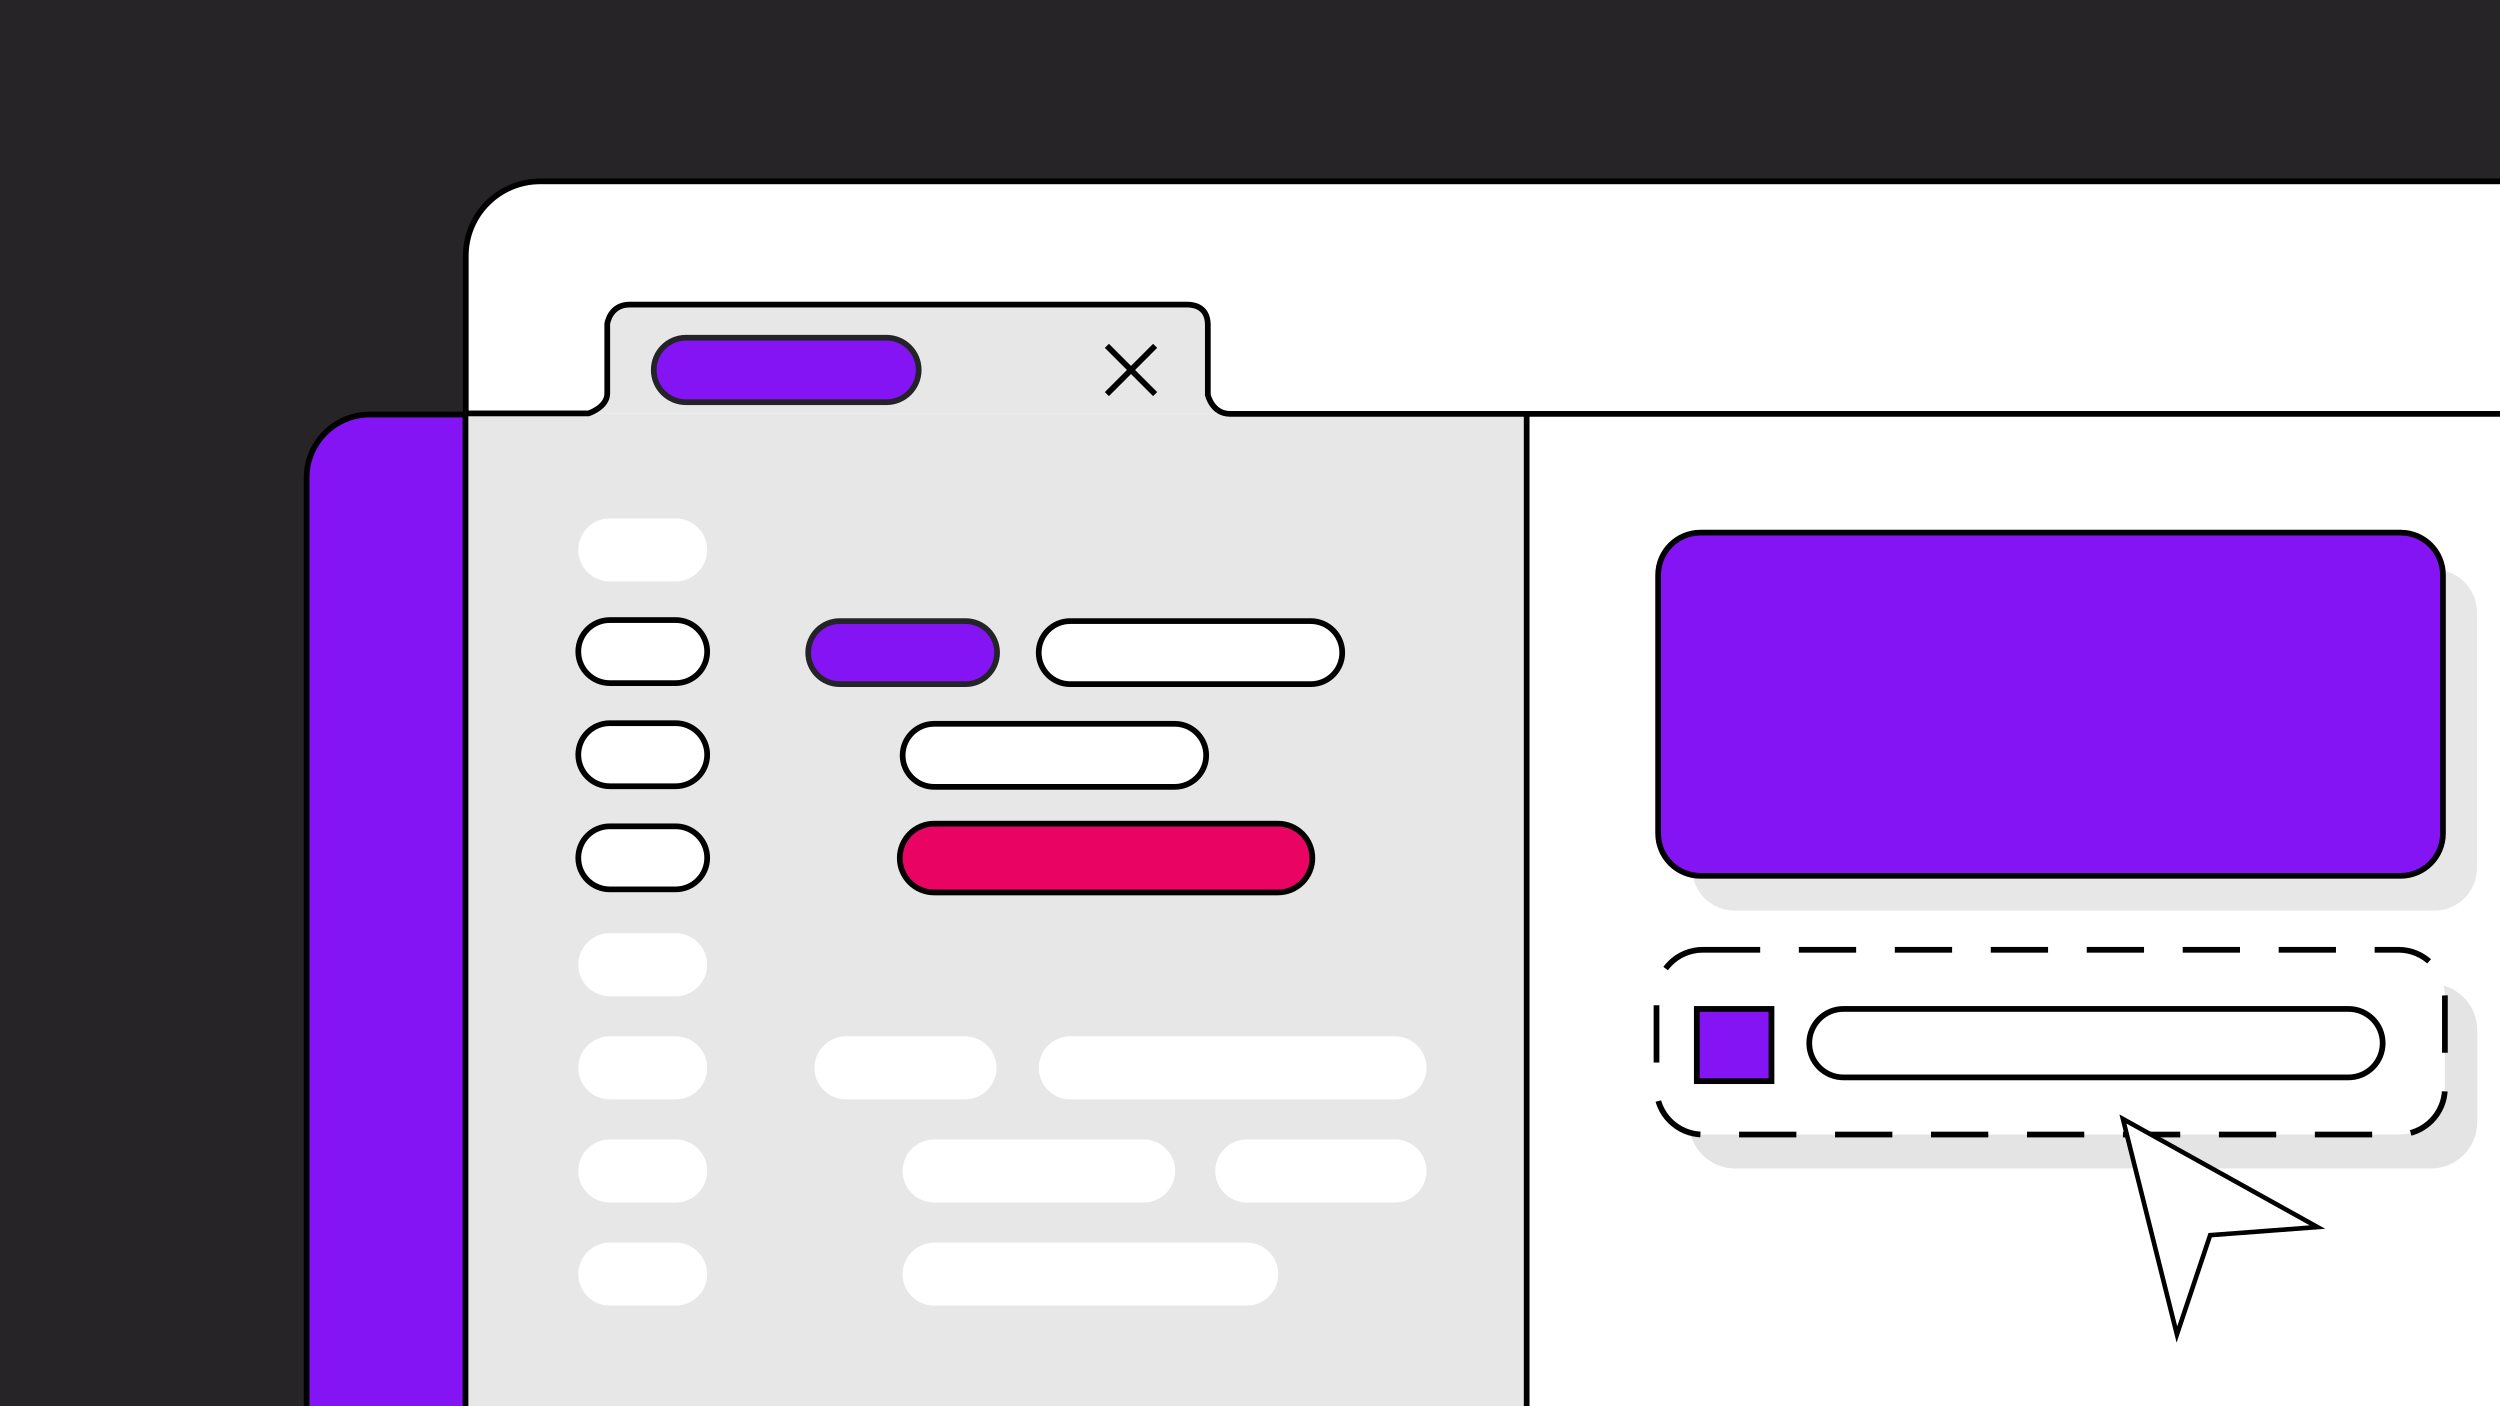
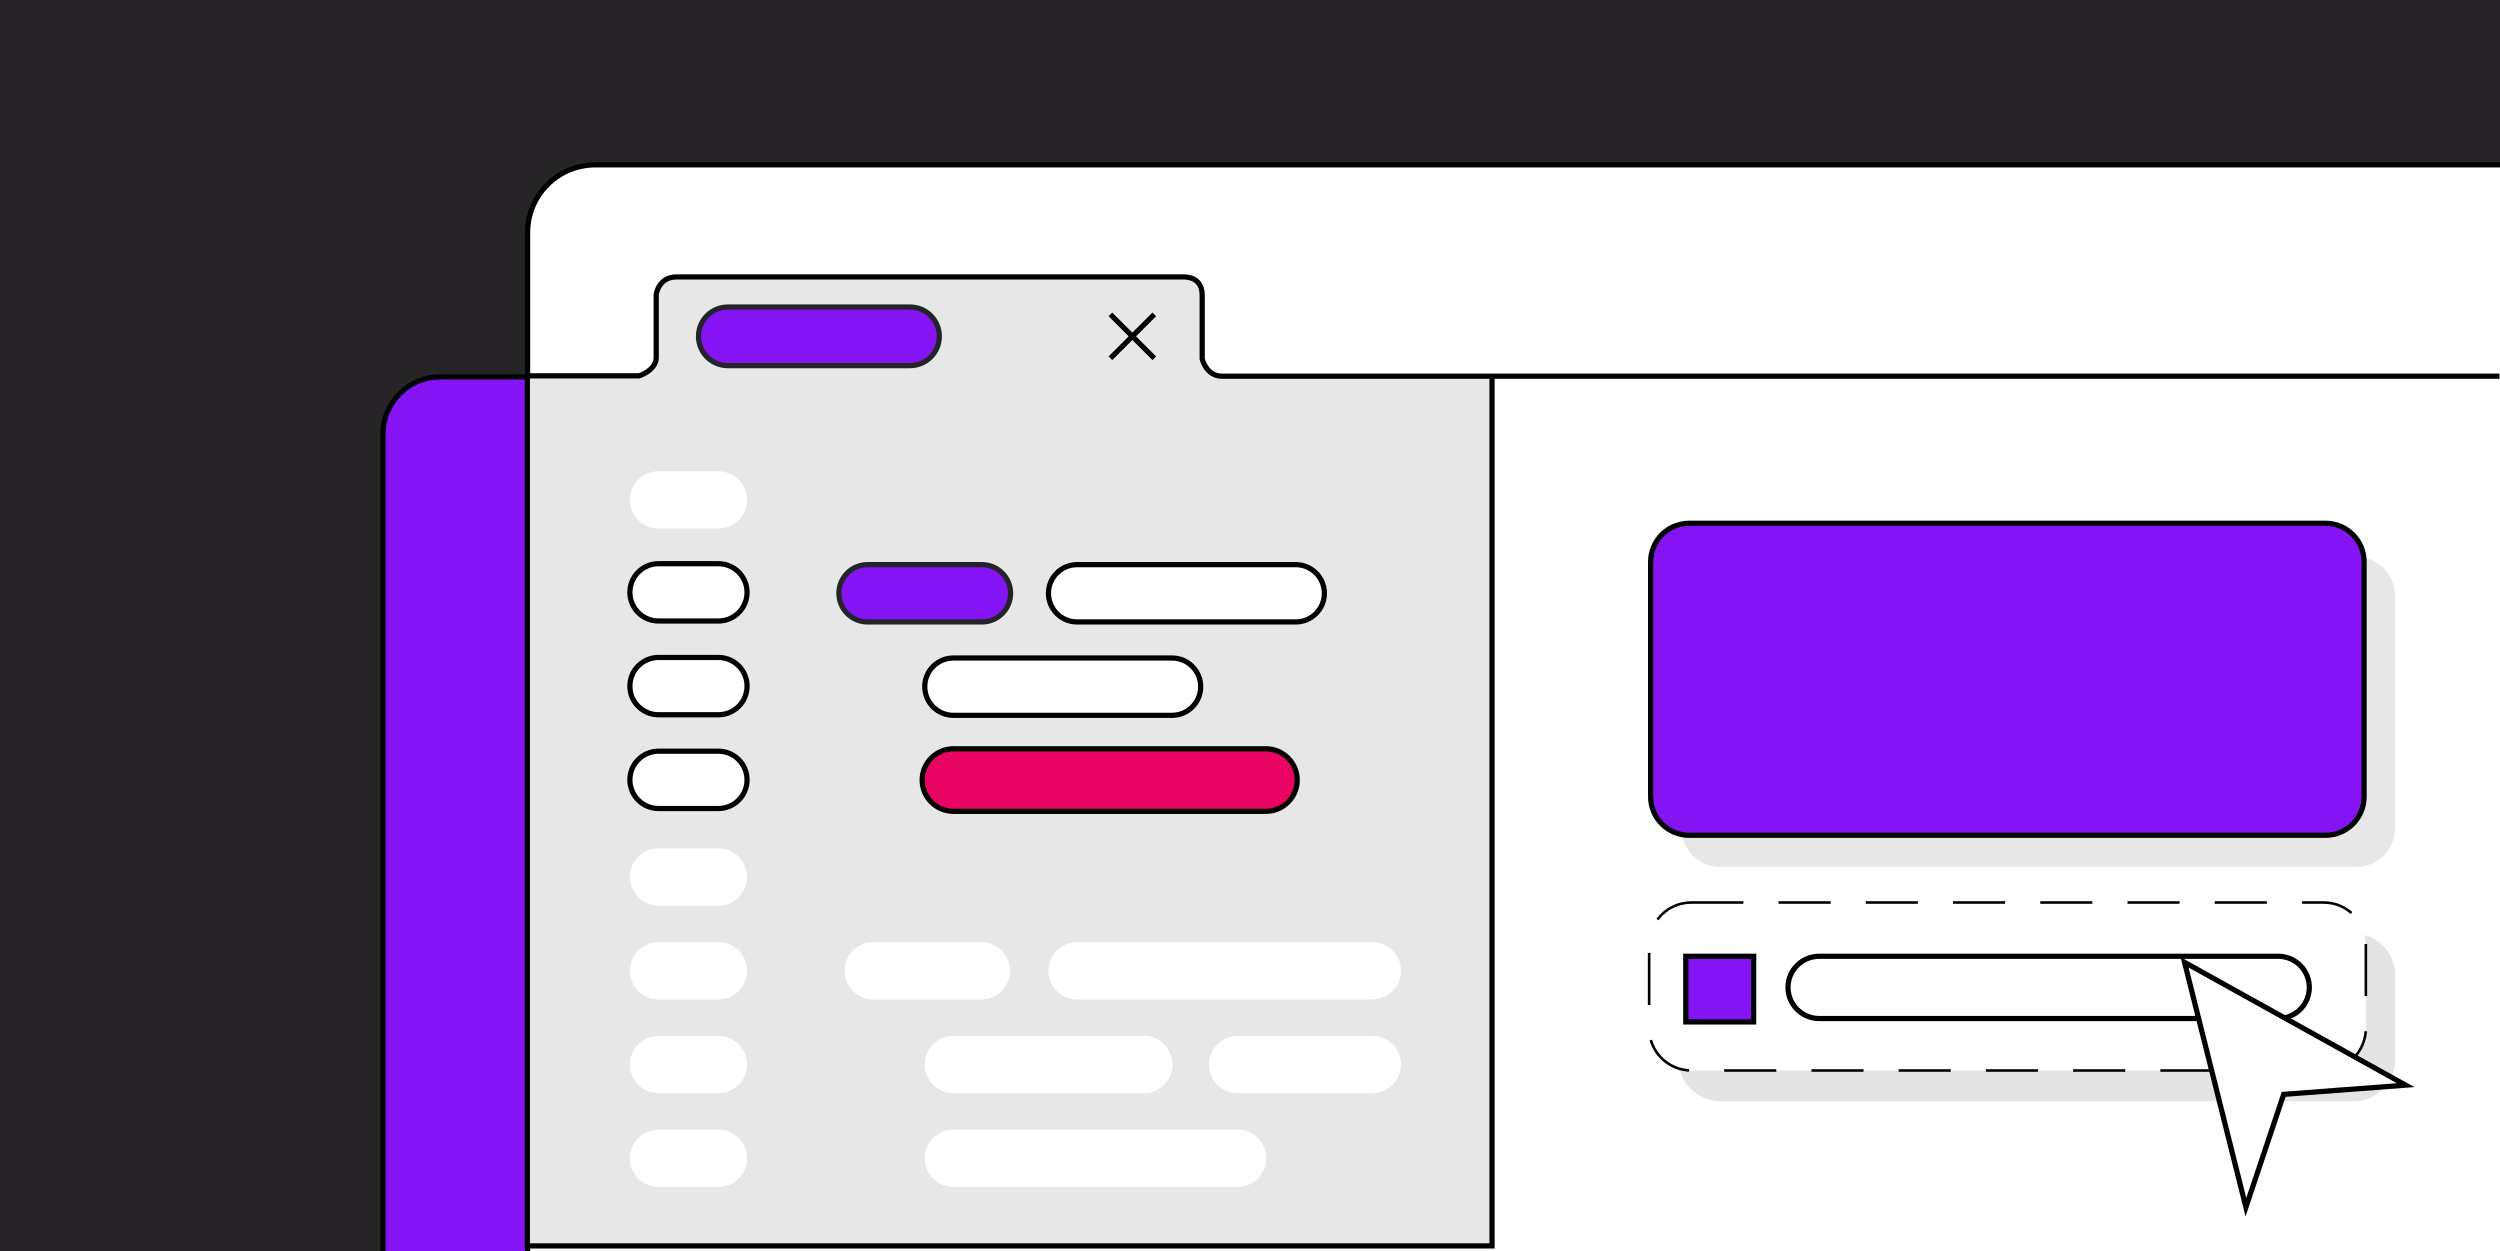
- <svg xmlns="http://www.w3.org/2000/svg" id="Layer_1" data-name="Layer 1" viewBox="0 0 1920 1079.7">
+ <svg xmlns="http://www.w3.org/2000/svg" id="Layer_1" data-name="Layer 1" viewBox="0 0 1920 960.4">
  <defs>
    <style>
      .cls-1, .cls-2 {
        fill: none;
      }

      .cls-1, .cls-3, .cls-4, .cls-5, .cls-6, .cls-7, .cls-8, .cls-9 {
        stroke-width: 0px;
      }

      .cls-10, .cls-11, .cls-12, .cls-13, .cls-2 {
        stroke-width: 4px;
      }

      .cls-10, .cls-11, .cls-12, .cls-13, .cls-2, .cls-14 {
        stroke-miterlimit: 10;
      }

      .cls-10, .cls-11, .cls-13, .cls-2, .cls-14 {
        stroke: #000;
      }

      .cls-10, .cls-14, .cls-6 {
        fill: #fff;
      }

      .cls-11, .cls-9 {
        fill: #e7e7e7;
      }

      .cls-12 {
        stroke: #232428;
      }

      .cls-12, .cls-13, .cls-5 {
        fill: #8514f5;
      }

      .cls-14 {
        stroke-dasharray: 0 0 40 27;
-         stroke-width: 4px;
+         stroke-width: 2px;
      }

      .cls-4 {
        fill: #272428;
      }

      .cls-7 {
        fill: #e4e4e4;
      }

      .cls-8 {
        fill: #e90464;
      }
    </style>
  </defs>
-   <rect class="cls-4" x="-36.05" y="-27.87" width="1982.09" height="1200" />
-   <g transform="scale(1.1) translate(-80, 0)">
+   <rect class="cls-4" x="-36.05" y="-27.87" width="1982.09" height="1016.14" />
+   <g>
    <g>
      <path class="cls-5" d="m338.09,289.42h706.06c24.29,0,44.01,19.72,44.01,44.01v658.41c0,24.29-19.72,44.01-44.01,44.01H338.09c-24.29,0-44.01-19.72-44.01-44.01V333.43c0-24.29,19.72-44.01,44.01-44.01Z" />
      <path class="cls-3" d="m1044.15,291.42c23.2,0,42.01,18.81,42.01,42.01v658.41c0,23.2-18.81,42.01-42.01,42.01H338.09c-23.2,0-42.01-18.81-42.01-42.01V333.43c0-23.2,18.81-42.01,42.01-42.01h706.06m0-4H338.09c-25.37,0-46.01,20.64-46.01,46.01v658.41c0,25.37,20.64,46.01,46.01,46.01h706.06c25.37,0,46.01-20.64,46.01-46.01V333.43c0-25.37-20.64-46.01-46.01-46.01h0Z" />
    </g>
    <path class="cls-10" d="m457.15,126.61h1468.96c2.56,0,4.63,2.08,4.63,4.63v841.29c0,8.42-6.83,15.25-15.25,15.25H409.82c-2.56,0-4.63-2.08-4.63-4.63V178.57c0-28.68,23.28-51.96,51.96-51.96Z" />
    <g>
-       <polyline class="cls-11" points="1145.89 288.64 1145.89 996.86 405 996.86 405 288.64" />
+       <polyline class="cls-11" points="1145.89 288.64 1145.89 956.86 405 956.86 405 288.64" />
      <path class="cls-11" d="m405,288.64h85.87s13.1-4.18,13.1-13.98v-48.56s1.76-13.43,15.64-13.43h389.14c2.41,0,14.53.11,14.53,14.09v48.89s2.97,13.29,15.42,13.29h980.87" />
-       <rect class="cls-9" x="1261.4" y="397.76" width="547.94" height="238" rx="29.59" ry="29.59" />
-       <rect class="cls-13" x="1237.68" y="371.87" width="547.94" height="239.62" rx="29.59" ry="29.59" />
+       <rect class="cls-9" x="1291.4" y="427.76" width="547.94" height="238" rx="29.59" ry="29.59" />
+       <rect class="cls-13" x="1267.68" y="401.87" width="547.94" height="239.62" rx="29.59" ry="29.59" />
    </g>
    <rect class="cls-12" x="536.44" y="235.79" width="184.97" height="45.02" rx="22.51" ry="22.51" />
    <g>
      <line class="cls-2" x1="886.49" y1="241.45" x2="852.8" y2="275.15" />
      <line class="cls-2" x1="886.49" y1="275.15" x2="852.8" y2="241.45" />
    </g>
    <rect class="cls-12" x="644.27" y="433.64" width="131.87" height="44.02" rx="22.01" ry="22.01" />
    <rect class="cls-10" x="805.21" y="433.64" width="211.92" height="44.02" rx="22.01" ry="22.01" />
    <rect class="cls-10" x="710.21" y="505.35" width="211.92" height="44.02" rx="22.01" ry="22.01" />
    <g>
      <path class="cls-8" d="m732.22,623.09c-13.24,0-24.01-10.77-24.01-24.01s10.77-24.01,24.01-24.01h240.03c13.24,0,24.01,10.77,24.01,24.01s-10.77,24.01-24.01,24.01h-240.03Z" />
      <path class="cls-3" d="m972.25,577.07c12.16,0,22.01,9.85,22.01,22.01h0c0,12.16-9.85,22.01-22.01,22.01h-240.03c-12.16,0-22.01-9.85-22.01-22.01h0c0-12.16,9.85-22.01,22.01-22.01h240.03m0-4h-240.03c-14.34,0-26.01,11.67-26.01,26.01s11.67,26.01,26.01,26.01h240.03c14.34,0,26.01-11.67,26.01-26.01s-11.67-26.01-26.01-26.01h0Z" />
    </g>
    <rect class="cls-6" x="483.75" y="361.92" width="89.99" height="44.02" rx="22.01" ry="22.01" />
    <rect class="cls-10" x="483.75" y="432.92" width="89.99" height="44.02" rx="22.01" ry="22.01" />
    <rect class="cls-10" x="483.75" y="504.92" width="89.99" height="44.02" rx="22.01" ry="22.01" />
    <rect class="cls-10" x="483.75" y="576.92" width="89.99" height="44.02" rx="22.01" ry="22.01" />
    <rect class="cls-6" x="483.75" y="651.55" width="89.99" height="44.02" rx="22.01" ry="22.01" />
    <rect class="cls-6" x="483.75" y="723.55" width="89.99" height="44.02" rx="22.01" ry="22.01" />
    <rect class="cls-6" x="483.75" y="795.55" width="89.99" height="44.02" rx="22.01" ry="22.01" />
    <rect class="cls-6" x="483.75" y="867.55" width="89.99" height="44.02" rx="22.01" ry="22.01" />
    <rect class="cls-6" x="648.64" y="723.55" width="127.09" height="44.02" rx="22.01" ry="22.01" />
    <rect class="cls-6" x="805.25" y="723.55" width="270.7" height="44.02" rx="22.01" ry="22.01" />
    <rect class="cls-6" x="710.21" y="795.55" width="190.26" height="44.02" rx="22.01" ry="22.01" />
    <rect class="cls-6" x="928.46" y="795.55" width="147.49" height="44.02" rx="22.01" ry="22.01" />
    <rect class="cls-6" x="710.21" y="867.55" width="262.23" height="44.02" rx="22.01" ry="22.01" />
-     <rect class="cls-7" x="1259.13" y="686.84" width="550.44" height="129" rx="32.39" ry="32.39" />
-     <rect class="cls-14" x="1236.54" y="663.12" width="550.44" height="129" rx="32.39" ry="32.39" />
-     <rect class="cls-13" x="1264.68" y="704.42" width="52.14" height="50.42" />
-     <rect class="cls-10" x="1343.19" y="704.42" width="400.36" height="47.8" rx="23.9" ry="23.9" />
-     <g transform="translate(220, 190) scale(0.8)">
+     <rect class="cls-7" x="1289.13" y="716.84" width="550.44" height="129" rx="32.39" ry="32.39" />
+     <rect class="cls-14" x="1266.54" y="693.12" width="550.44" height="129" rx="32.39" ry="32.39" />
+     <rect class="cls-13" x="1294.68" y="734.42" width="52.14" height="50.42" />
+     <rect class="cls-10" x="1373.19" y="734.42" width="400.36" height="47.8" rx="23.9" ry="23.9" />
+     <g>
      <polygon class="cls-6" points="1677.74 739.07 1847.5 833.39 1753.87 840.47 1724.85 927.13 1677.74 739.07" />
      <path class="cls-3" d="m1680.8,743.06l159.9,88.83-85.66,6.48-2.65.2-.84,2.52-26.42,78.91-44.33-176.94m-6.12-7.98l49.9,199.17,30.77-91.89,98.96-7.48-179.63-99.79h0Z" />
    </g>
  </g>
  <rect class="cls-1" y="0" width="1920" height="960.4" />
</svg>
